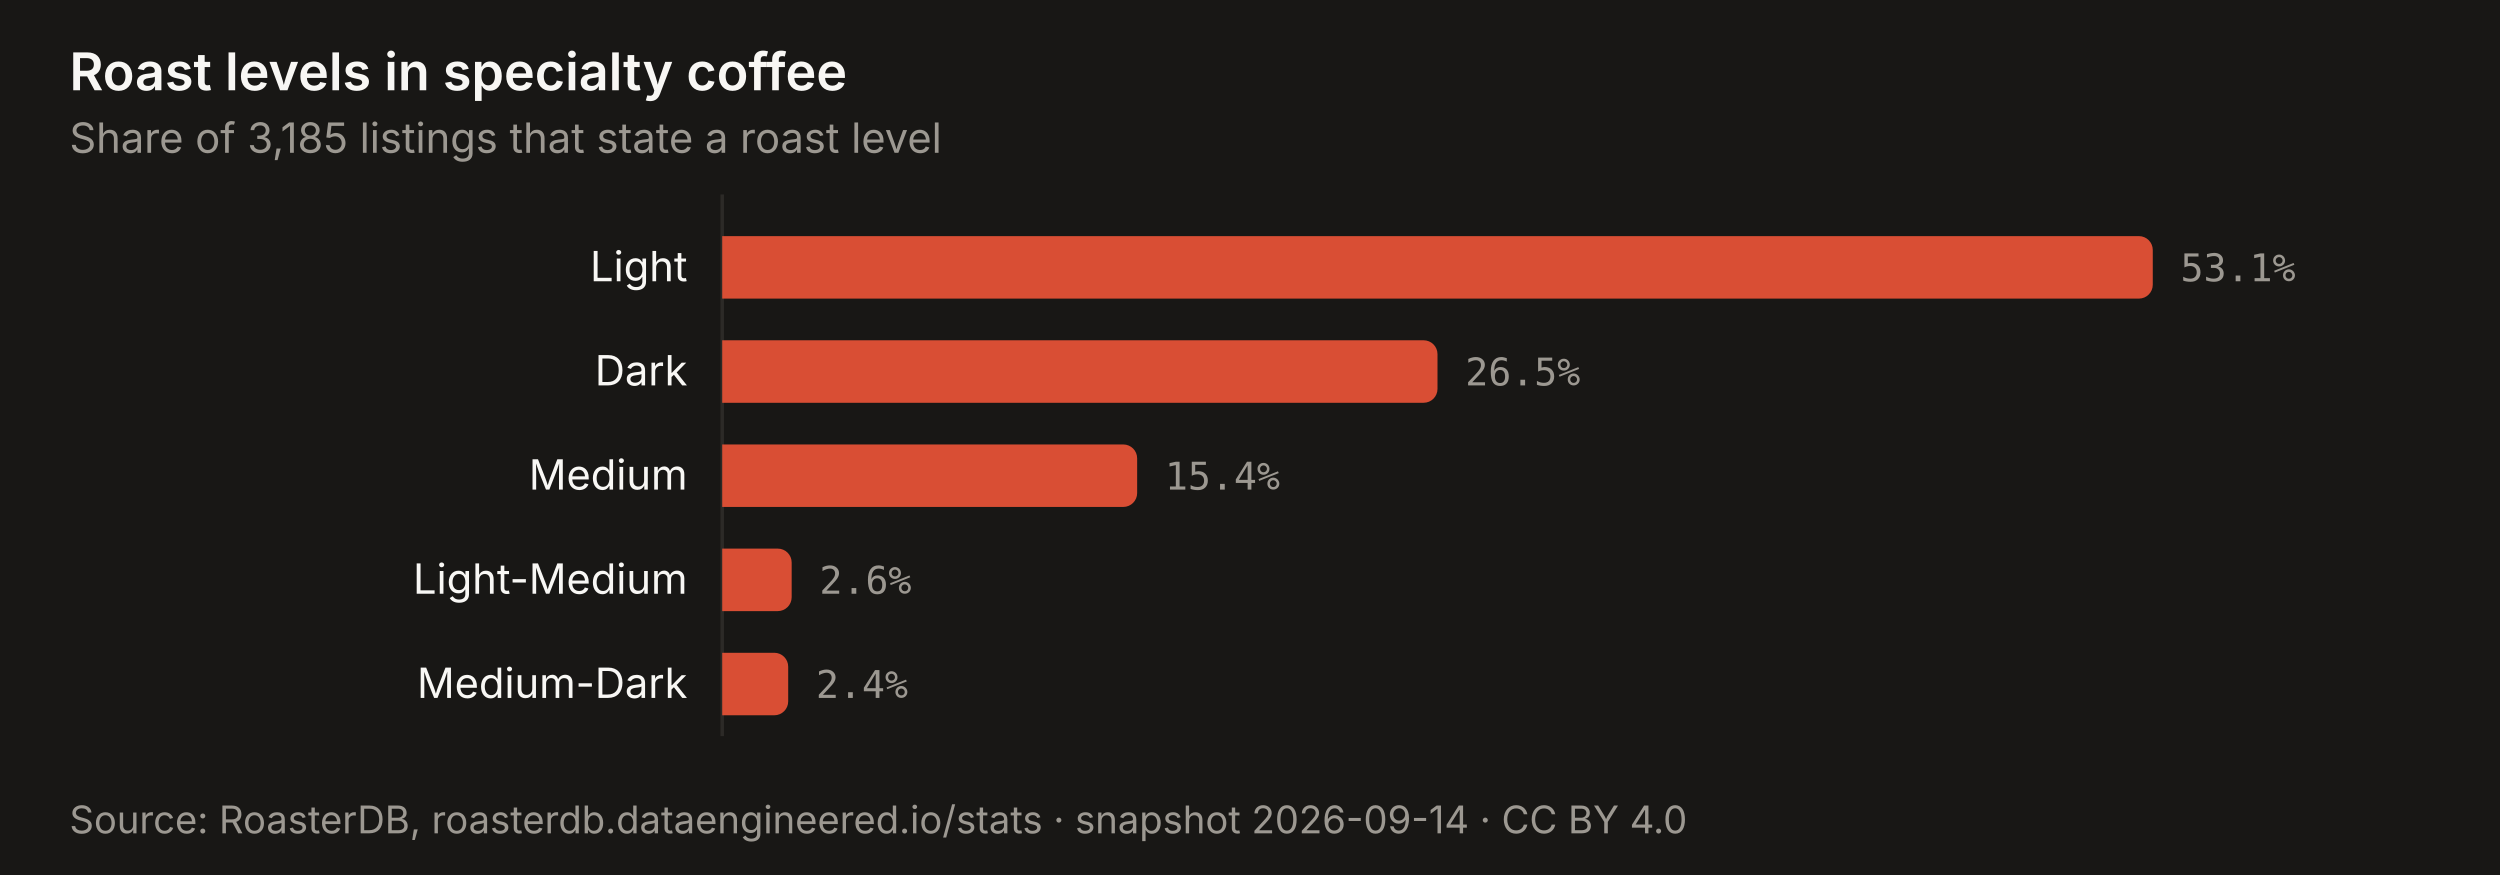
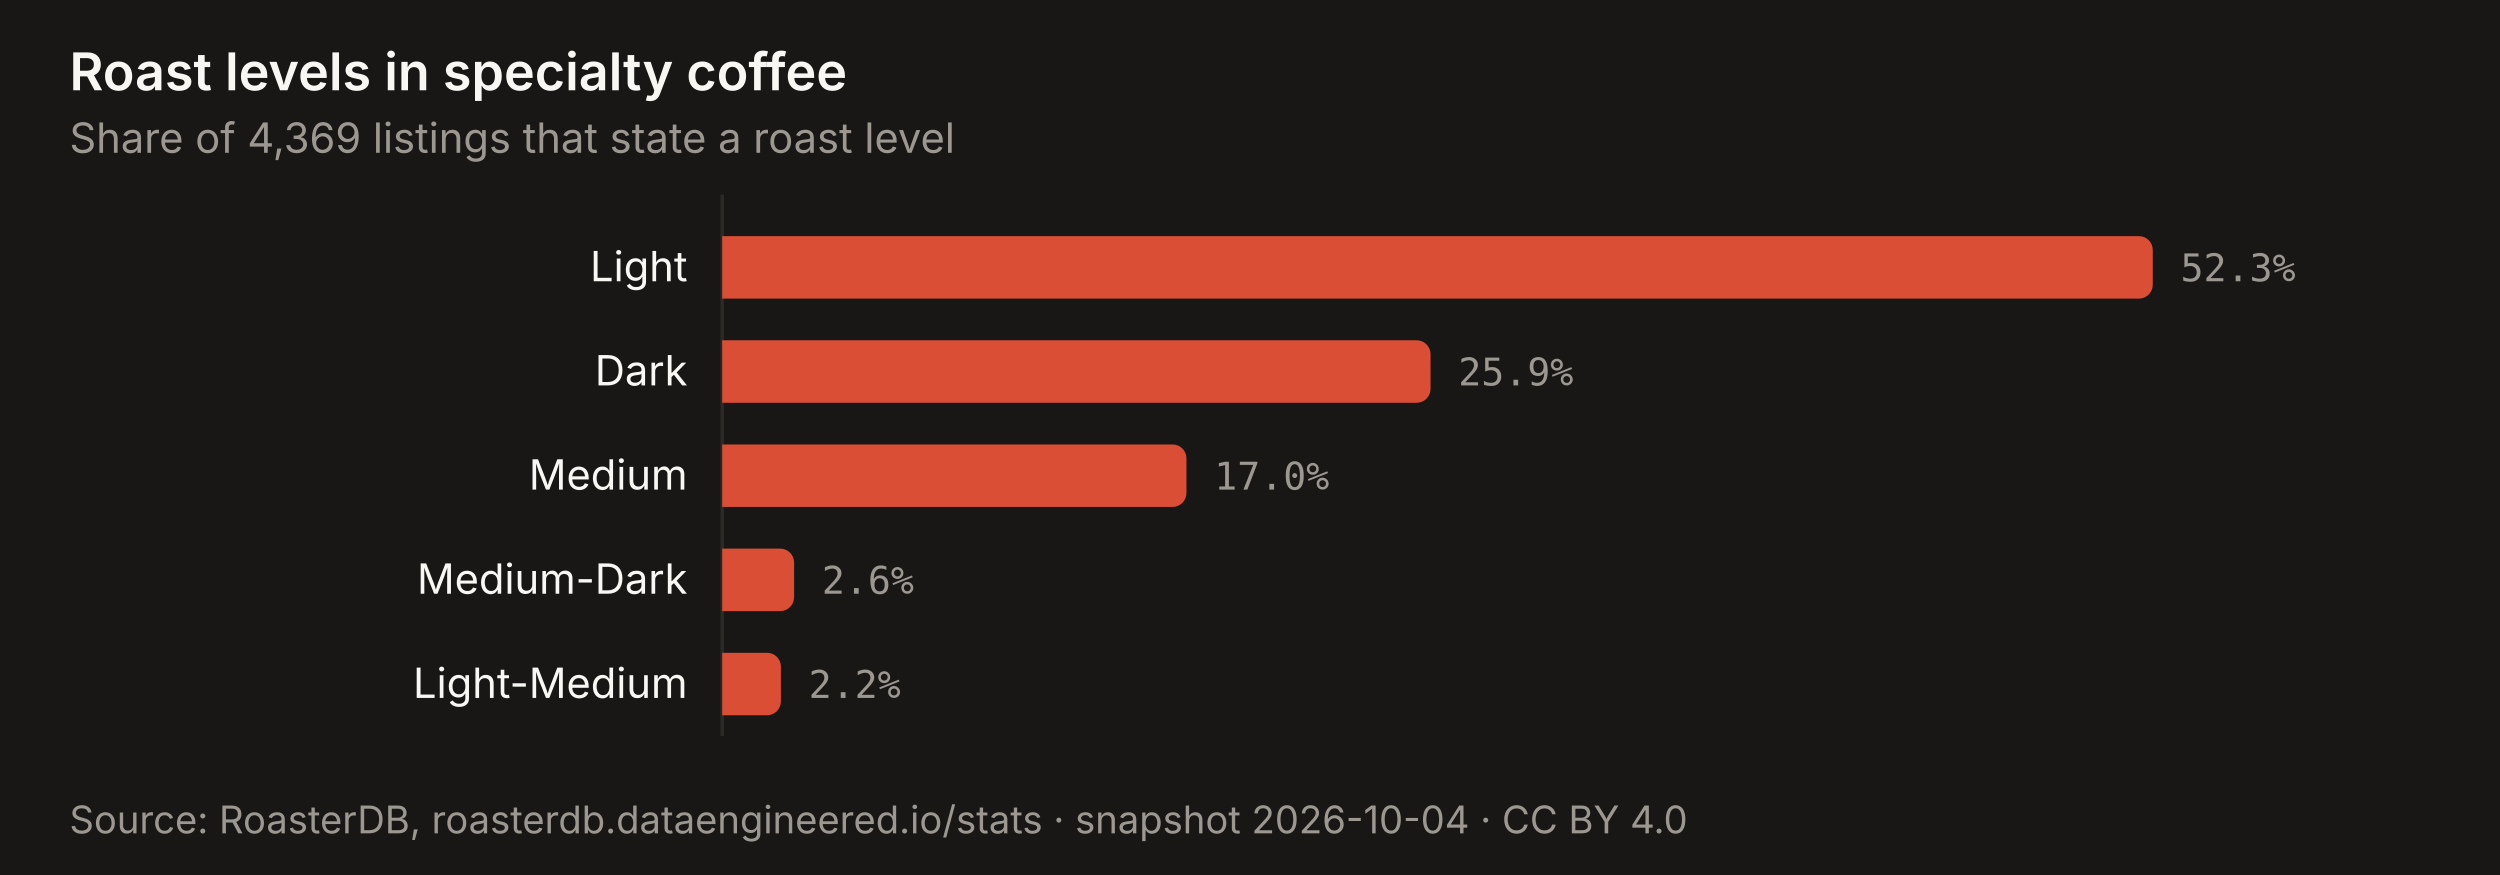
<svg xmlns="http://www.w3.org/2000/svg" viewBox="0 0 720 252" width="720" height="252" role="img" aria-labelledby="t-roast d-roast" font-family="'Outfit', 'Inter', system-ui, -apple-system, 'Segoe UI', sans-serif" font-size="12">
  <rect width="720" height="252" fill="#181715" />
  <text x="20" y="26" font-size="15" font-weight="600" fill="#f8f7f4">Roast levels in specialty coffee</text>
-   <text x="20" y="44" font-size="12" fill="#9c9891">Share of 3,185 listings that state a roast level</text>
+   <text x="20" y="44" font-size="12" fill="#9c9891">Share of 4,369 listings that state a roast level</text>
  <line x1="208" y1="56" x2="208" y2="212" stroke="#2c2a27" stroke-width="1" />
  <g>
    <rect x="0" y="62" width="720" height="30" fill="transparent" />
    <path d="M208 68.0 h408.0 a4 4 0 0 1 4 4 v10 a4 4 0 0 1 -4 4 h-408.0 z" fill="#d94e34" />
    <text x="198" y="81.0" text-anchor="end" fill="#f8f7f4">Light</text>
-     <text x="628.0" y="81.0" fill="#9c9891" font-family="'JetBrains Mono', ui-monospace, Menlo, Consolas, monospace" font-size="11">53.1%</text>
+     <text x="628.0" y="81.0" fill="#9c9891" font-family="'JetBrains Mono', ui-monospace, Menlo, Consolas, monospace" font-size="11">52.3%</text>
  </g>
  <g>
    <rect x="0" y="92" width="720" height="30" fill="transparent" />
-     <path d="M208 98.0 h202.0 a4 4 0 0 1 4 4 v10 a4 4 0 0 1 -4 4 h-202.0 z" fill="#d94e34" />
+     <path d="M208 98.0 h200.0 a4 4 0 0 1 4 4 v10 a4 4 0 0 1 -4 4 h-200.0 z" fill="#d94e34" />
    <text x="198" y="111.0" text-anchor="end" fill="#f8f7f4">Dark</text>
-     <text x="422.0" y="111.0" fill="#9c9891" font-family="'JetBrains Mono', ui-monospace, Menlo, Consolas, monospace" font-size="11">26.5%</text>
+     <text x="420.0" y="111.0" fill="#9c9891" font-family="'JetBrains Mono', ui-monospace, Menlo, Consolas, monospace" font-size="11">25.9%</text>
  </g>
  <g>
    <rect x="0" y="122" width="720" height="30" fill="transparent" />
-     <path d="M208 128.0 h115.5 a4 4 0 0 1 4 4 v10 a4 4 0 0 1 -4 4 h-115.5 z" fill="#d94e34" />
+     <path d="M208 128.0 h129.7 a4 4 0 0 1 4 4 v10 a4 4 0 0 1 -4 4 h-129.7 z" fill="#d94e34" />
    <text x="198" y="141.0" text-anchor="end" fill="#f8f7f4">Medium</text>
-     <text x="335.5" y="141.0" fill="#9c9891" font-family="'JetBrains Mono', ui-monospace, Menlo, Consolas, monospace" font-size="11">15.4%</text>
+     <text x="349.7" y="141.0" fill="#9c9891" font-family="'JetBrains Mono', ui-monospace, Menlo, Consolas, monospace" font-size="11">17.0%</text>
  </g>
  <g>
    <rect x="0" y="152" width="720" height="30" fill="transparent" />
-     <path d="M208 158.0 h16.0 a4 4 0 0 1 4 4 v10 a4 4 0 0 1 -4 4 h-16.0 z" fill="#d94e34" />
-     <text x="198" y="171.0" text-anchor="end" fill="#f8f7f4">Light-Medium</text>
-     <text x="236.0" y="171.0" fill="#9c9891" font-family="'JetBrains Mono', ui-monospace, Menlo, Consolas, monospace" font-size="11">2.6%</text>
+     <path d="M208 158.0 h16.7 a4 4 0 0 1 4 4 v10 a4 4 0 0 1 -4 4 h-16.7 z" fill="#d94e34" />
+     <text x="198" y="171.0" text-anchor="end" fill="#f8f7f4">Medium-Dark</text>
+     <text x="236.7" y="171.0" fill="#9c9891" font-family="'JetBrains Mono', ui-monospace, Menlo, Consolas, monospace" font-size="11">2.6%</text>
  </g>
  <g>
    <rect x="0" y="182" width="720" height="30" fill="transparent" />
-     <path d="M208 188.0 h15.0 a4 4 0 0 1 4 4 v10 a4 4 0 0 1 -4 4 h-15.0 z" fill="#d94e34" />
-     <text x="198" y="201.0" text-anchor="end" fill="#f8f7f4">Medium-Dark</text>
-     <text x="235.0" y="201.0" fill="#9c9891" font-family="'JetBrains Mono', ui-monospace, Menlo, Consolas, monospace" font-size="11">2.4%</text>
+     <path d="M208 188.0 h12.9 a4 4 0 0 1 4 4 v10 a4 4 0 0 1 -4 4 h-12.9 z" fill="#d94e34" />
+     <text x="198" y="201.0" text-anchor="end" fill="#f8f7f4">Light-Medium</text>
+     <text x="232.9" y="201.0" fill="#9c9891" font-family="'JetBrains Mono', ui-monospace, Menlo, Consolas, monospace" font-size="11">2.2%</text>
  </g>
-   <text x="20" y="240" font-size="11" fill="#9c9891">Source: RoasterDB, roasterdb.dataengineered.io/stats · snapshot 2026-09-14 · CC BY 4.0</text>
+   <text x="20" y="240" font-size="11" fill="#9c9891">Source: RoasterDB, roasterdb.dataengineered.io/stats · snapshot 2026-10-04 · CC BY 4.0</text>
</svg>
